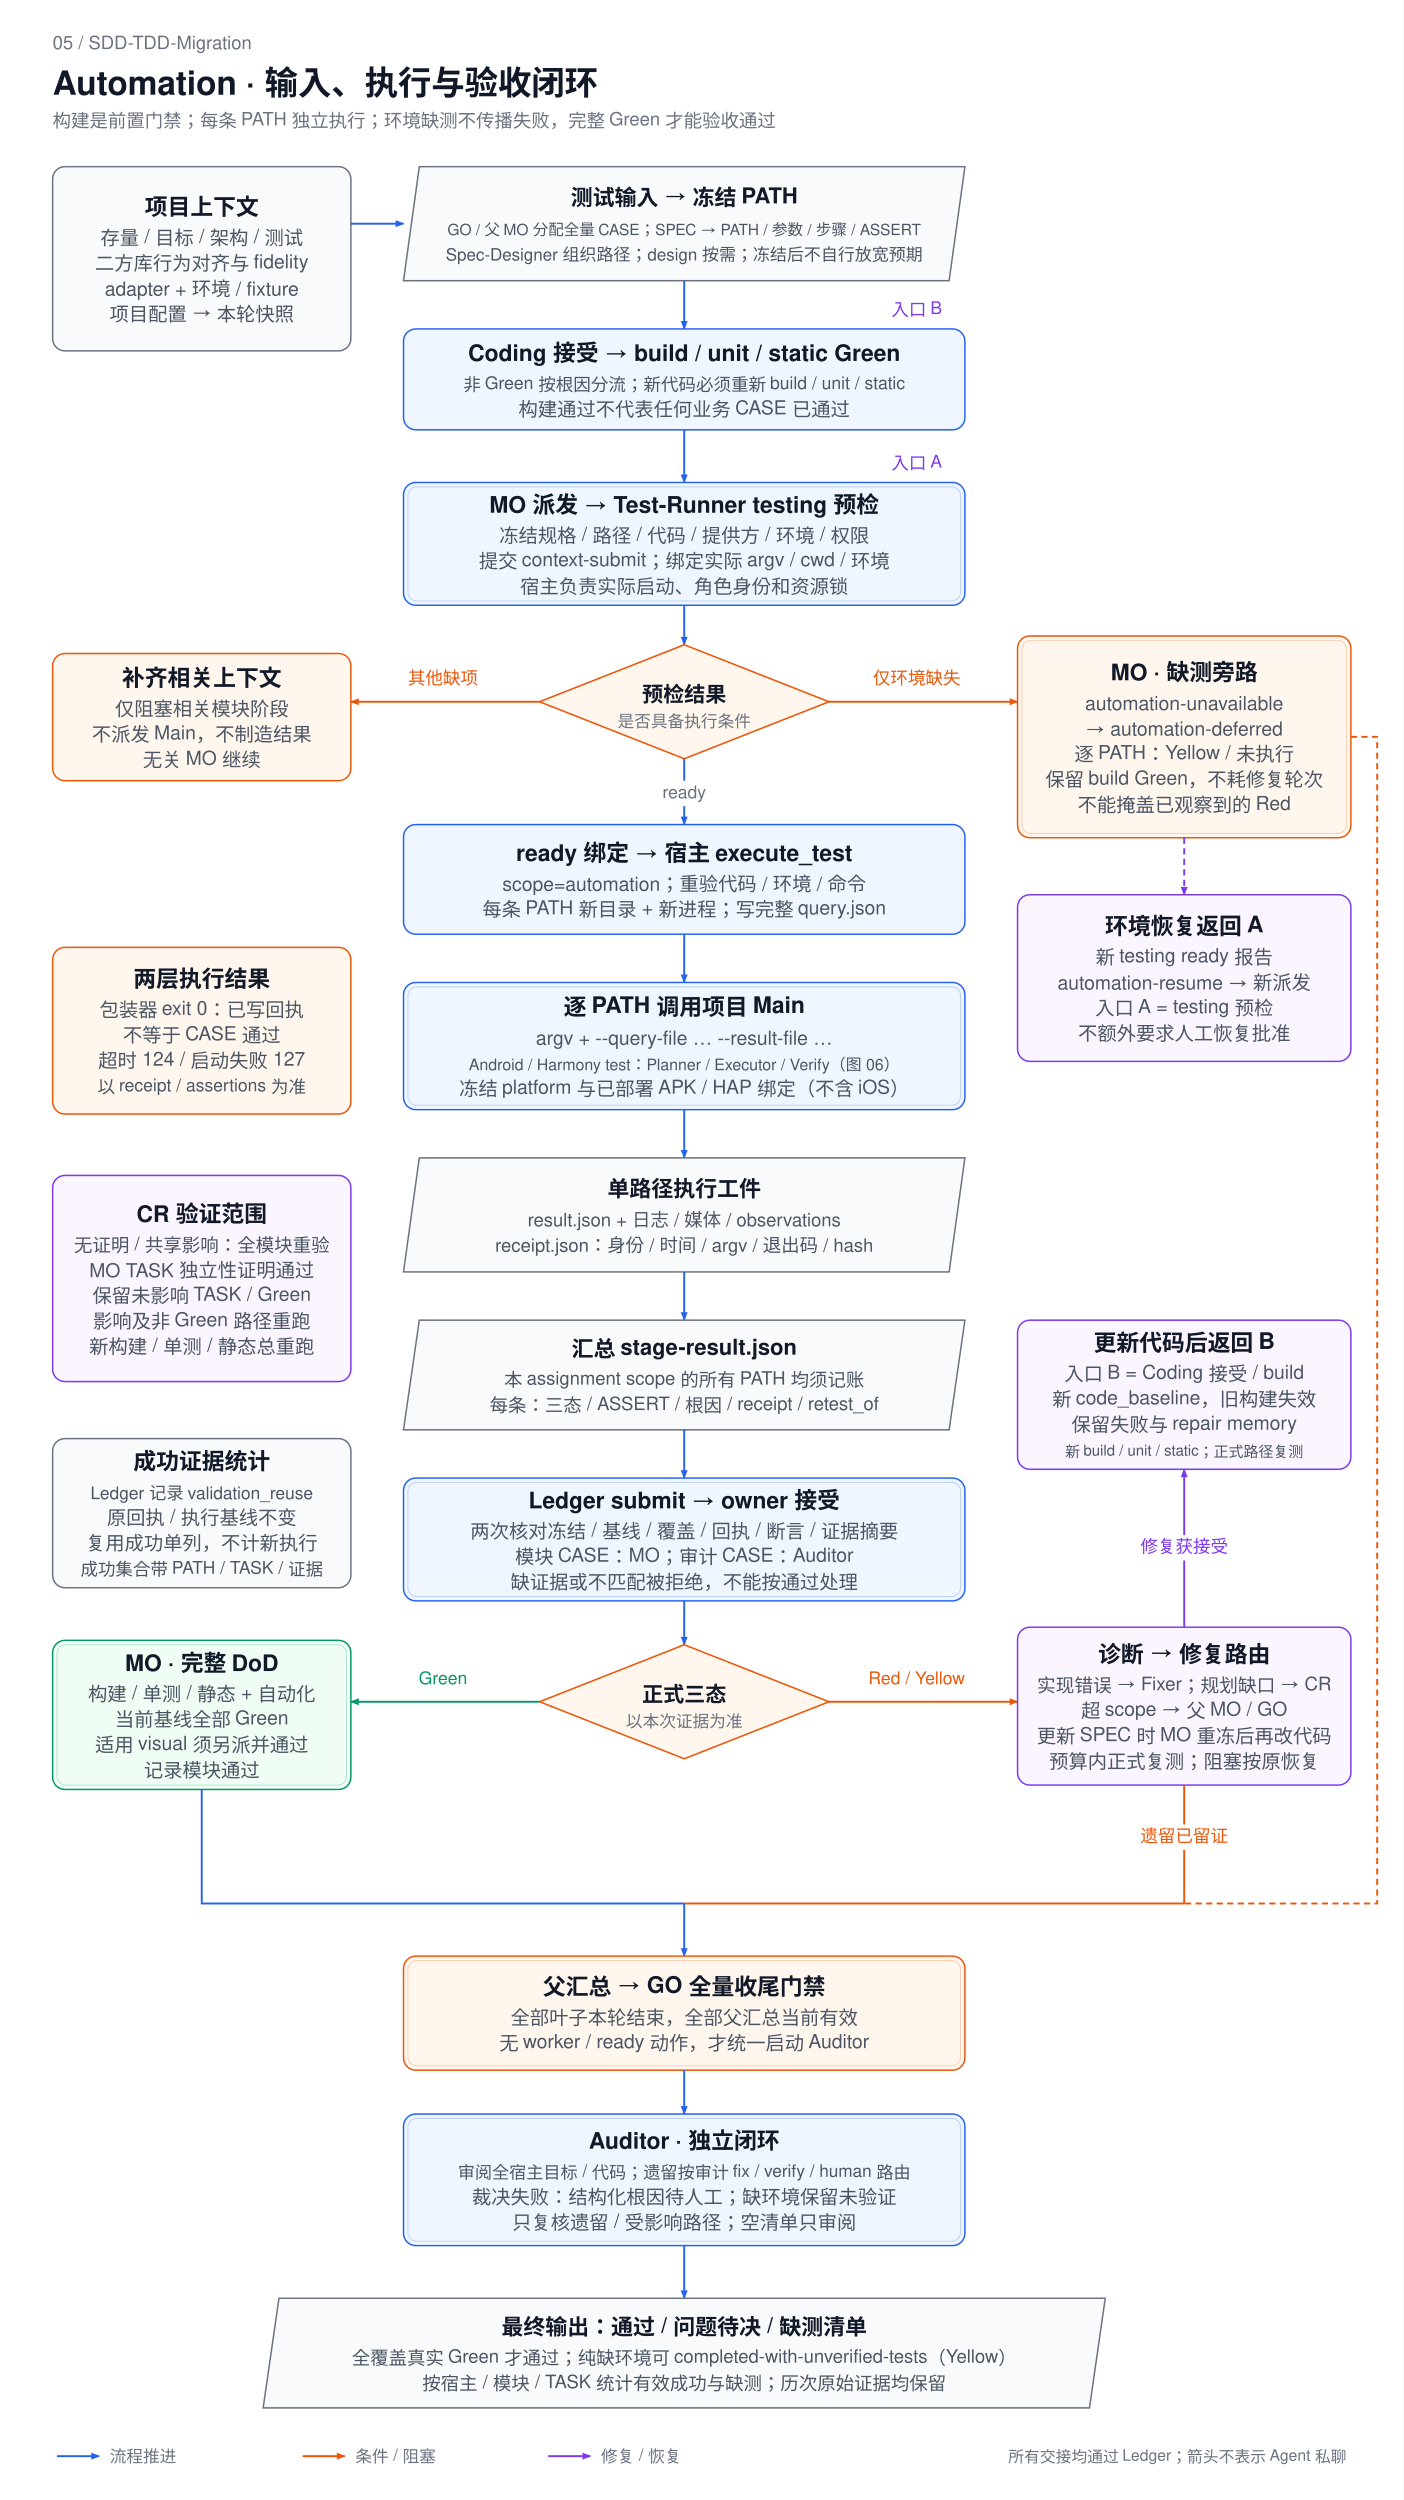
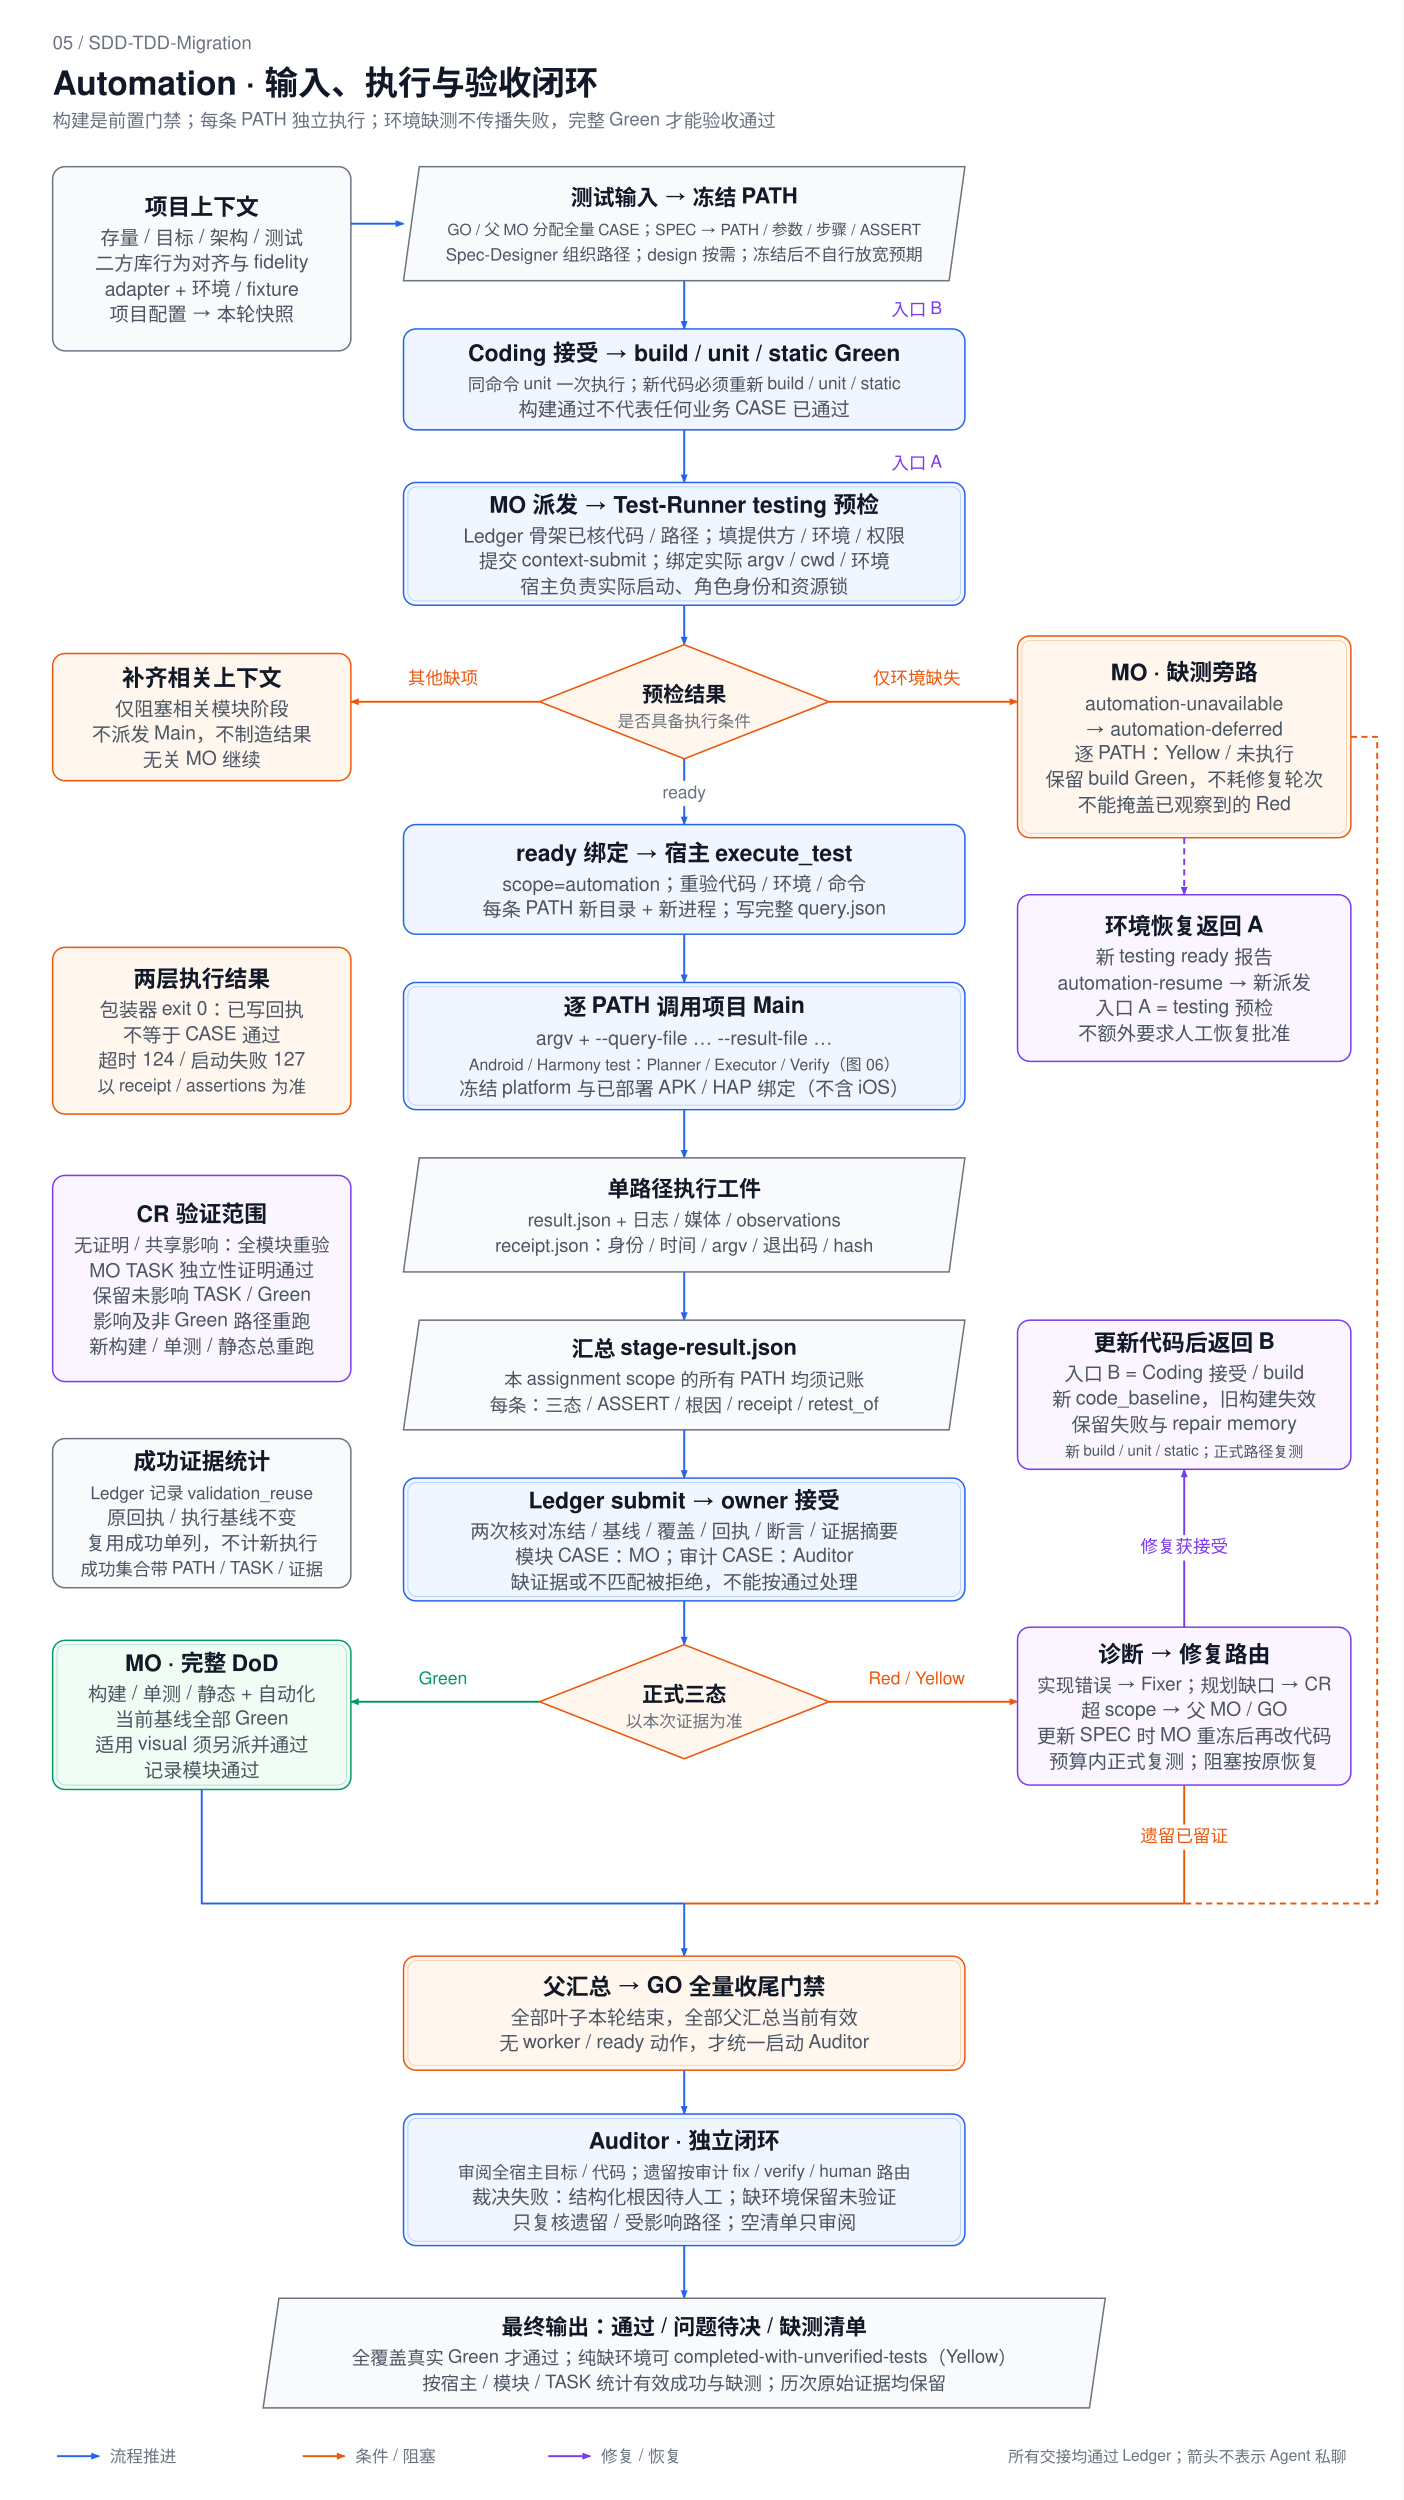
<svg xmlns="http://www.w3.org/2000/svg" width="1600" height="2850" viewBox="0 0 1600 2850" role="img" aria-labelledby="title desc">
  <style>text {font-family: "Helvetica Neue", Helvetica, Arial, "PingFang SC", "Microsoft YaHei", sans-serif;}</style>
  <defs>
    <marker id="arrow-blue" markerWidth="10" markerHeight="8" refX="9" refY="4" orient="auto" markerUnits="userSpaceOnUse">
      <path d="M0,0 L10,4 L0,8 Z" fill="#2563eb" />
    </marker>
    <marker id="arrow-orange" markerWidth="10" markerHeight="8" refX="9" refY="4" orient="auto" markerUnits="userSpaceOnUse">
      <path d="M0,0 L10,4 L0,8 Z" fill="#ea580c" />
    </marker>
    <marker id="arrow-green" markerWidth="10" markerHeight="8" refX="9" refY="4" orient="auto" markerUnits="userSpaceOnUse">
      <path d="M0,0 L10,4 L0,8 Z" fill="#059669" />
    </marker>
    <marker id="arrow-purple" markerWidth="10" markerHeight="8" refX="9" refY="4" orient="auto" markerUnits="userSpaceOnUse">
      <path d="M0,0 L10,4 L0,8 Z" fill="#7c3aed" />
    </marker>
    <marker id="arrow-gray" markerWidth="10" markerHeight="8" refX="9" refY="4" orient="auto" markerUnits="userSpaceOnUse">
      <path d="M0,0 L10,4 L0,8 Z" fill="#6b7280" />
    </marker>
  </defs>
  <rect width="1600" height="2850" fill="white" />
  <text x="60" y="56" font-size="21.00" fill="#6b7280" text-anchor="start" font-weight="400">05  /  SDD-TDD-Migration</text>
  <text x="60" y="108" font-size="38.00" fill="#111827" text-anchor="start" font-weight="700">Automation · 输入、执行与验收闭环</text>
  <text x="60" y="145" font-size="21.00" fill="#6b7280" text-anchor="start" font-weight="400">构建是前置门禁；每条 PATH 独立执行；环境缺测不传播失败，完整 Green 才能验收通过</text>
  <path d="M478,190 H1100 L1082,320 H460 Z" fill="#f9fafb" stroke="#6b7280" stroke-width="1.7" />
  <text x="780.0" y="234.0" font-size="25.00" fill="#111827" text-anchor="middle" font-weight="650">测试输入 → 冻结 PATH</text>
  <text x="780.0" y="268.0" font-size="17.68" fill="#4b5563" text-anchor="middle" font-weight="400">GO / 父 MO 分配全量 CASE；SPEC → PATH / 参数 / 步骤 / ASSERT</text>
  <text x="780.0" y="297.0" font-size="19.35" fill="#4b5563" text-anchor="middle" font-weight="400">Spec-Designer 组织路径；design 按需；冻结后不自行放宽预期</text>
  <rect x="60" y="190" width="340" height="210" rx="14" fill="#f9fafb" stroke="#6b7280" stroke-width="1.7" />
  <text x="230.0" y="245.0" font-size="26.00" fill="#111827" text-anchor="middle" font-weight="650">项目上下文</text>
  <text x="230.0" y="279.0" font-size="22.00" fill="#4b5563" text-anchor="middle" font-weight="400">存量 / 目标 / 架构 / 测试</text>
  <text x="230.0" y="308.0" font-size="22.00" fill="#4b5563" text-anchor="middle" font-weight="400">二方库行为对齐与 fidelity</text>
  <text x="230.0" y="337.0" font-size="22.00" fill="#4b5563" text-anchor="middle" font-weight="400">adapter + 环境 / fixture</text>
  <text x="230.0" y="366.0" font-size="22.00" fill="#4b5563" text-anchor="middle" font-weight="400">项目配置 → 本轮快照</text>
  <path d="M400,255 L460,255" fill="none" stroke="#2563eb" stroke-width="2.2" stroke-linejoin="round" marker-end="url(#arrow-blue)" />
  <path d="M780,320 L780,375" fill="none" stroke="#2563eb" stroke-width="2.2" stroke-linejoin="round" marker-end="url(#arrow-blue)" />
  <rect x="460" y="375" width="640" height="115" rx="14" fill="#eff6ff" stroke="#2563eb" stroke-width="1.7" />
  <text x="780.0" y="411.5" font-size="26.00" fill="#111827" text-anchor="middle" font-weight="650">Coding 接受 → build / unit / static Green</text>
-   <text x="780.0" y="445.5" font-size="19.98" fill="#4b5563" text-anchor="middle" font-weight="400">非 Green 按根因分流；新代码必须重新 build / unit / static</text>
+   <text x="780.0" y="445.5" font-size="19.70" fill="#4b5563" text-anchor="middle" font-weight="400">同命令 unit 一次执行；新代码必须重新 build / unit / static</text>
  <text x="780.0" y="474.5" font-size="22.00" fill="#4b5563" text-anchor="middle" font-weight="400">构建通过不代表任何业务 CASE 已通过</text>
  <path d="M780,490 L780,550" fill="none" stroke="#2563eb" stroke-width="2.2" stroke-linejoin="round" marker-end="url(#arrow-blue)" />
  <rect x="460" y="550" width="640" height="140" rx="14" fill="#eff6ff" stroke="#2563eb" stroke-width="1.7" />
  <rect x="465" y="555" width="630" height="130" rx="10" fill="none" stroke="#2563eb" stroke-opacity="0.28" />
  <text x="780.0" y="584.5" font-size="26.00" fill="#111827" text-anchor="middle" font-weight="650">MO 派发 → Test-Runner testing 预检</text>
-   <text x="780.0" y="618.5" font-size="22.00" fill="#4b5563" text-anchor="middle" font-weight="400">冻结规格 / 路径 / 代码 / 提供方 / 环境 / 权限</text>
+   <text x="780.0" y="618.5" font-size="22.00" fill="#4b5563" text-anchor="middle" font-weight="400">Ledger 骨架已核代码 / 路径；填提供方 / 环境 / 权限</text>
  <text x="780.0" y="647.5" font-size="22.00" fill="#4b5563" text-anchor="middle" font-weight="400">提交 context-submit；绑定实际 argv / cwd / 环境</text>
  <text x="780.0" y="676.5" font-size="22.00" fill="#4b5563" text-anchor="middle" font-weight="400">宿主负责实际启动、角色身份和资源锁</text>
  <path d="M780,690 L780,735" fill="none" stroke="#2563eb" stroke-width="2.2" stroke-linejoin="round" marker-end="url(#arrow-blue)" />
  <path d="M780,735.0 L945.0,800 L780,865.0 L615.0,800 Z" fill="#fff7ed" stroke="#ea580c" stroke-width="1.8" />
  <text x="780" y="800" font-size="24.00" fill="#111827" text-anchor="middle" font-weight="650">预检结果</text>
  <text x="780" y="829" font-size="19.00" fill="#6b7280" text-anchor="middle" font-weight="400">是否具备执行条件</text>
  <path d="M615,800 L400,800" fill="none" stroke="#ea580c" stroke-width="2.2" stroke-linejoin="round" marker-end="url(#arrow-orange)" />
  <rect x="456.0" y="760" width="98" height="29" rx="4" fill="white" opacity="0.97" />
  <text x="505" y="780" font-size="20.00" fill="#ea580c" text-anchor="middle" font-weight="400">其他缺项</text>
  <rect x="60" y="745" width="340" height="145" rx="14" fill="#fff7ed" stroke="#ea580c" stroke-width="1.7" />
  <text x="230.0" y="782.0" font-size="26.00" fill="#111827" text-anchor="middle" font-weight="650">补齐相关上下文</text>
  <text x="230.0" y="816.0" font-size="22.00" fill="#4b5563" text-anchor="middle" font-weight="400">仅阻塞相关模块阶段</text>
  <text x="230.0" y="845.0" font-size="22.00" fill="#4b5563" text-anchor="middle" font-weight="400">不派发 Main，不制造结果</text>
  <text x="230.0" y="874.0" font-size="22.00" fill="#4b5563" text-anchor="middle" font-weight="400">无关 MO 继续</text>
  <path d="M945,800 L1160,800" fill="none" stroke="#ea580c" stroke-width="2.2" stroke-linejoin="round" marker-end="url(#arrow-orange)" />
  <rect x="986.0" y="760" width="118" height="29" rx="4" fill="white" opacity="0.97" />
  <text x="1045" y="780" font-size="20.00" fill="#ea580c" text-anchor="middle" font-weight="400">仅环境缺失</text>
  <rect x="1160" y="725" width="380" height="230" rx="14" fill="#fff7ed" stroke="#ea580c" stroke-width="1.7" />
  <rect x="1165" y="730" width="370" height="220" rx="10" fill="none" stroke="#ea580c" stroke-opacity="0.28" />
  <text x="1350.0" y="775.5" font-size="26.00" fill="#111827" text-anchor="middle" font-weight="650">MO · 缺测旁路</text>
  <text x="1350.0" y="809.5" font-size="22.00" fill="#4b5563" text-anchor="middle" font-weight="400">automation-unavailable</text>
  <text x="1350.0" y="838.5" font-size="22.00" fill="#4b5563" text-anchor="middle" font-weight="400">→ automation-deferred</text>
  <text x="1350.0" y="867.5" font-size="22.00" fill="#4b5563" text-anchor="middle" font-weight="400">逐 PATH：Yellow / 未执行</text>
  <text x="1350.0" y="896.5" font-size="22.00" fill="#4b5563" text-anchor="middle" font-weight="400">保留 build Green，不耗修复轮次</text>
  <text x="1350.0" y="925.5" font-size="22.00" fill="#4b5563" text-anchor="middle" font-weight="400">不能掩盖已观察到的 Red</text>
  <path d="M780,865 L780,940" fill="none" stroke="#2563eb" stroke-width="2.2" stroke-linejoin="round" marker-end="url(#arrow-blue)" />
  <rect x="742.5" y="890" width="75.0" height="29" rx="4" fill="white" opacity="0.97" />
  <text x="780" y="910" font-size="20.00" fill="#6b7280" text-anchor="middle" font-weight="400">ready</text>
  <rect x="460" y="940" width="640" height="125" rx="14" fill="#eff6ff" stroke="#2563eb" stroke-width="1.7" />
  <text x="780.0" y="981.5" font-size="26.00" fill="#111827" text-anchor="middle" font-weight="650">ready 绑定 → 宿主 execute_test</text>
  <text x="780.0" y="1015.5" font-size="22.00" fill="#4b5563" text-anchor="middle" font-weight="400">scope=automation；重验代码 / 环境 / 命令</text>
  <text x="780.0" y="1044.5" font-size="22.00" fill="#4b5563" text-anchor="middle" font-weight="400">每条 PATH 新目录 + 新进程；写完整 query.json</text>
  <path d="M780,1065 L780,1120" fill="none" stroke="#2563eb" stroke-width="2.2" stroke-linejoin="round" marker-end="url(#arrow-blue)" />
  <rect x="460" y="1120" width="640" height="145" rx="14" fill="#eff6ff" stroke="#2563eb" stroke-width="1.7" />
  <rect x="465" y="1125" width="630" height="135" rx="10" fill="none" stroke="#2563eb" stroke-opacity="0.28" />
  <text x="780.0" y="1157.0" font-size="26.00" fill="#111827" text-anchor="middle" font-weight="650">逐 PATH 调用项目 Main</text>
  <text x="780.0" y="1191.0" font-size="22.00" fill="#4b5563" text-anchor="middle" font-weight="400">argv + --query-file … --result-file …</text>
  <text x="780.0" y="1220.0" font-size="18.13" fill="#4b5563" text-anchor="middle" font-weight="400">Android / Harmony test：Planner / Executor / Verify（图 06）</text>
  <text x="780.0" y="1249.0" font-size="22.00" fill="#4b5563" text-anchor="middle" font-weight="400">冻结 platform 与已部署 APK / HAP 绑定（不含 iOS）</text>
  <rect x="60" y="1080" width="340" height="190" rx="14" fill="#fff7ed" stroke="#ea580c" stroke-width="1.7" />
  <text x="230.0" y="1125.0" font-size="26.00" fill="#111827" text-anchor="middle" font-weight="650">两层执行结果</text>
  <text x="230.0" y="1159.0" font-size="22.00" fill="#4b5563" text-anchor="middle" font-weight="400">包装器 exit 0：已写回执</text>
  <text x="230.0" y="1188.0" font-size="22.00" fill="#4b5563" text-anchor="middle" font-weight="400">不等于 CASE 通过</text>
  <text x="230.0" y="1217.0" font-size="22.00" fill="#4b5563" text-anchor="middle" font-weight="400">超时 124 / 启动失败 127</text>
  <text x="230.0" y="1246.0" font-size="19.95" fill="#4b5563" text-anchor="middle" font-weight="400">以 receipt / assertions 为准</text>
  <path d="M780,1265 L780,1320" fill="none" stroke="#2563eb" stroke-width="2.2" stroke-linejoin="round" marker-end="url(#arrow-blue)" />
  <path d="M478,1320 H1100 L1082,1450 H460 Z" fill="#f9fafb" stroke="#6b7280" stroke-width="1.7" />
  <text x="780.0" y="1364.0" font-size="25.00" fill="#111827" text-anchor="middle" font-weight="650">单路径执行工件</text>
  <text x="780.0" y="1398.0" font-size="21.00" fill="#4b5563" text-anchor="middle" font-weight="400">result.json + 日志 / 媒体 / observations</text>
  <text x="780.0" y="1427.0" font-size="21.00" fill="#4b5563" text-anchor="middle" font-weight="400">receipt.json：身份 / 时间 / argv / 退出码 / hash</text>
  <rect x="60" y="1340" width="340" height="235" rx="14" fill="#faf5ff" stroke="#7c3aed" stroke-width="1.7" />
  <text x="230.0" y="1393.0" font-size="26.00" fill="#111827" text-anchor="middle" font-weight="650">CR 验证范围</text>
  <text x="230.0" y="1427.0" font-size="21.07" fill="#4b5563" text-anchor="middle" font-weight="400">无证明 / 共享影响：全模块重验</text>
  <text x="230.0" y="1456.0" font-size="22.00" fill="#4b5563" text-anchor="middle" font-weight="400">MO TASK 独立性证明通过</text>
  <text x="230.0" y="1485.0" font-size="22.00" fill="#4b5563" text-anchor="middle" font-weight="400">保留未影响 TASK / Green</text>
  <text x="230.0" y="1514.0" font-size="22.00" fill="#4b5563" text-anchor="middle" font-weight="400">影响及非 Green 路径重跑</text>
  <text x="230.0" y="1543.0" font-size="22.00" fill="#4b5563" text-anchor="middle" font-weight="400">新构建 / 单测 / 静态总重跑</text>
  <rect x="60" y="1640" width="340" height="170" rx="14" fill="#f9fafb" stroke="#6b7280" stroke-width="1.7" />
  <text x="230.0" y="1675.0" font-size="26.00" fill="#111827" text-anchor="middle" font-weight="650">成功证据统计</text>
  <text x="230.0" y="1709.0" font-size="19.77" fill="#4b5563" text-anchor="middle" font-weight="400">Ledger 记录 validation_reuse</text>
  <text x="230.0" y="1738.0" font-size="22.00" fill="#4b5563" text-anchor="middle" font-weight="400">原回执 / 执行基线不变</text>
  <text x="230.0" y="1767.0" font-size="22.00" fill="#4b5563" text-anchor="middle" font-weight="400">复用成功单列，不计新执行</text>
  <text x="230.0" y="1796.0" font-size="19.94" fill="#4b5563" text-anchor="middle" font-weight="400">成功集合带 PATH / TASK / 证据</text>
  <path d="M780,1450 L780,1505" fill="none" stroke="#2563eb" stroke-width="2.2" stroke-linejoin="round" marker-end="url(#arrow-blue)" />
  <path d="M478,1505 H1100 L1082,1630 H460 Z" fill="#f9fafb" stroke="#6b7280" stroke-width="1.7" />
  <text x="780.0" y="1546.5" font-size="25.00" fill="#111827" text-anchor="middle" font-weight="650">汇总 stage-result.json</text>
  <text x="780.0" y="1580.5" font-size="21.00" fill="#4b5563" text-anchor="middle" font-weight="400">本 assignment scope 的所有 PATH 均须记账</text>
  <text x="780.0" y="1609.5" font-size="21.00" fill="#4b5563" text-anchor="middle" font-weight="400">每条：三态 / ASSERT / 根因 / receipt / retest_of</text>
  <path d="M780,1630 L780,1685" fill="none" stroke="#2563eb" stroke-width="2.2" stroke-linejoin="round" marker-end="url(#arrow-blue)" />
  <rect x="460" y="1685" width="640" height="140" rx="14" fill="#eff6ff" stroke="#2563eb" stroke-width="1.7" />
  <rect x="465" y="1690" width="630" height="130" rx="10" fill="none" stroke="#2563eb" stroke-opacity="0.28" />
  <text x="780.0" y="1719.5" font-size="26.00" fill="#111827" text-anchor="middle" font-weight="650">Ledger submit → owner 接受</text>
  <text x="780.0" y="1753.5" font-size="22.00" fill="#4b5563" text-anchor="middle" font-weight="400">两次核对冻结 / 基线 / 覆盖 / 回执 / 断言 / 证据摘要</text>
  <text x="780.0" y="1782.5" font-size="22.00" fill="#4b5563" text-anchor="middle" font-weight="400">模块 CASE：MO；审计 CASE：Auditor</text>
  <text x="780.0" y="1811.5" font-size="22.00" fill="#4b5563" text-anchor="middle" font-weight="400">缺证据或不匹配被拒绝，不能按通过处理</text>
  <path d="M780,1825 L780,1875" fill="none" stroke="#2563eb" stroke-width="2.2" stroke-linejoin="round" marker-end="url(#arrow-blue)" />
  <path d="M780,1875.0 L945.0,1940 L780,2005.0 L615.0,1940 Z" fill="#fff7ed" stroke="#ea580c" stroke-width="1.8" />
  <text x="780" y="1940" font-size="24.00" fill="#111827" text-anchor="middle" font-weight="650">正式三态</text>
  <text x="780" y="1969" font-size="19.00" fill="#6b7280" text-anchor="middle" font-weight="400">以本次证据为准</text>
  <path d="M615,1940 L400,1940" fill="none" stroke="#059669" stroke-width="2.2" stroke-linejoin="round" marker-end="url(#arrow-green)" />
  <rect x="467.5" y="1900" width="75.0" height="29" rx="4" fill="white" opacity="0.97" />
  <text x="505" y="1920" font-size="20.00" fill="#059669" text-anchor="middle" font-weight="400">Green</text>
  <rect x="60" y="1870" width="340" height="170" rx="14" fill="#f0fdf4" stroke="#059669" stroke-width="1.7" />
  <rect x="65" y="1875" width="330" height="160" rx="10" fill="none" stroke="#059669" stroke-opacity="0.28" />
  <text x="230.0" y="1905.0" font-size="26.00" fill="#111827" text-anchor="middle" font-weight="650">MO · 完整 DoD</text>
  <text x="230.0" y="1939.0" font-size="21.94" fill="#4b5563" text-anchor="middle" font-weight="400">构建 / 单测 / 静态 + 自动化</text>
  <text x="230.0" y="1968.0" font-size="22.00" fill="#4b5563" text-anchor="middle" font-weight="400">当前基线全部 Green</text>
  <text x="230.0" y="1997.0" font-size="22.00" fill="#4b5563" text-anchor="middle" font-weight="400">适用 visual 须另派并通过</text>
  <text x="230.0" y="2026.0" font-size="22.00" fill="#4b5563" text-anchor="middle" font-weight="400">记录模块通过</text>
  <path d="M945,1940 L1160,1940" fill="none" stroke="#ea580c" stroke-width="2.2" stroke-linejoin="round" marker-end="url(#arrow-orange)" />
  <rect x="967.6" y="1900" width="154.8" height="29" rx="4" fill="white" opacity="0.97" />
  <text x="1045" y="1920" font-size="20.00" fill="#ea580c" text-anchor="middle" font-weight="400">Red / Yellow</text>
  <rect x="1160" y="1855" width="380" height="180" rx="14" fill="#faf5ff" stroke="#7c3aed" stroke-width="1.7" />
  <text x="1350.0" y="1895.0" font-size="26.00" fill="#111827" text-anchor="middle" font-weight="650">诊断 → 修复路由</text>
  <text x="1350.0" y="1929.0" font-size="21.33" fill="#4b5563" text-anchor="middle" font-weight="400">实现错误 → Fixer；规划缺口 → CR</text>
  <text x="1350.0" y="1958.0" font-size="22.00" fill="#4b5563" text-anchor="middle" font-weight="400">超 scope → 父 MO / GO</text>
  <text x="1350.0" y="1987.0" font-size="22.00" fill="#4b5563" text-anchor="middle" font-weight="400">更新 SPEC 时 MO 重冻后再改代码</text>
  <text x="1350.0" y="2016.0" font-size="22.00" fill="#4b5563" text-anchor="middle" font-weight="400">预算内正式复测；阻塞按原恢复</text>
  <rect x="1160" y="1505" width="380" height="170" rx="14" fill="#faf5ff" stroke="#7c3aed" stroke-width="1.7" />
  <text x="1350.0" y="1540.0" font-size="26.00" fill="#111827" text-anchor="middle" font-weight="650">更新代码后返回 B</text>
  <text x="1350.0" y="1574.0" font-size="22.00" fill="#4b5563" text-anchor="middle" font-weight="400">入口 B = Coding 接受 / build</text>
  <text x="1350.0" y="1603.0" font-size="22.00" fill="#4b5563" text-anchor="middle" font-weight="400">新 code_baseline，旧构建失效</text>
  <text x="1350.0" y="1632.0" font-size="22.00" fill="#4b5563" text-anchor="middle" font-weight="400">保留失败与 repair memory</text>
  <text x="1350.0" y="1661.0" font-size="17.04" fill="#4b5563" text-anchor="middle" font-weight="400">新 build / unit / static；正式路径复测</text>
  <path d="M1350,1855 L1350,1675" fill="none" stroke="#7c3aed" stroke-width="2.2" stroke-linejoin="round" marker-end="url(#arrow-purple)" />
  <rect x="1291.0" y="1750" width="118" height="29" rx="4" fill="white" opacity="0.97" />
  <text x="1350" y="1770" font-size="20.00" fill="#7c3aed" text-anchor="middle" font-weight="400">修复获接受</text>
  <rect x="1004.6" y="340" width="80.8" height="29" rx="4" fill="white" opacity="0.97" />
  <text x="1045" y="360" font-size="20.00" fill="#7c3aed" text-anchor="middle" font-weight="400">入口 B</text>
  <rect x="1160" y="1020" width="380" height="190" rx="14" fill="#faf5ff" stroke="#7c3aed" stroke-width="1.7" />
  <text x="1350.0" y="1065.0" font-size="26.00" fill="#111827" text-anchor="middle" font-weight="650">环境恢复返回 A</text>
  <text x="1350.0" y="1099.0" font-size="22.00" fill="#4b5563" text-anchor="middle" font-weight="400">新 testing ready 报告</text>
  <text x="1350.0" y="1128.0" font-size="22.00" fill="#4b5563" text-anchor="middle" font-weight="400">automation-resume → 新派发</text>
  <text x="1350.0" y="1157.0" font-size="22.00" fill="#4b5563" text-anchor="middle" font-weight="400">入口 A = testing 预检</text>
  <text x="1350.0" y="1186.0" font-size="22.00" fill="#4b5563" text-anchor="middle" font-weight="400">不额外要求人工恢复批准</text>
  <path d="M1350,955 L1350,1020" fill="none" stroke="#7c3aed" stroke-width="2.2" stroke-linejoin="round" stroke-dasharray="7 5" marker-end="url(#arrow-purple)" />
  <rect x="1004.6" y="515" width="80.8" height="29" rx="4" fill="white" opacity="0.97" />
  <text x="1045" y="535" font-size="20.00" fill="#7c3aed" text-anchor="middle" font-weight="400">入口 A</text>
  <path d="M230,2040 L230,2170 L780,2170" fill="none" stroke="#2563eb" stroke-width="2.2" stroke-linejoin="round" />
  <path d="M1350,2035 L1350,2170 L780,2170" fill="none" stroke="#ea580c" stroke-width="2.2" stroke-linejoin="round" />
  <rect x="1291.0" y="2080" width="118" height="29" rx="4" fill="white" opacity="0.97" />
  <text x="1350" y="2100" font-size="20.00" fill="#ea580c" text-anchor="middle" font-weight="400">遗留已留证</text>
  <path d="M1540,840 L1570,840 L1570,2170 L1350,2170" fill="none" stroke="#ea580c" stroke-width="2.2" stroke-linejoin="round" stroke-dasharray="7 5" />
  <path d="M780,2170 L780,2230" fill="none" stroke="#2563eb" stroke-width="2.2" stroke-linejoin="round" marker-end="url(#arrow-blue)" />
  <rect x="460" y="2230" width="640" height="130" rx="14" fill="#fff7ed" stroke="#ea580c" stroke-width="1.7" />
  <rect x="465" y="2235" width="630" height="120" rx="10" fill="none" stroke="#ea580c" stroke-opacity="0.28" />
  <text x="780.0" y="2274.0" font-size="26.00" fill="#111827" text-anchor="middle" font-weight="650">父汇总 → GO 全量收尾门禁</text>
  <text x="780.0" y="2308.0" font-size="22.00" fill="#4b5563" text-anchor="middle" font-weight="400">全部叶子本轮结束，全部父汇总当前有效</text>
  <text x="780.0" y="2337.0" font-size="22.00" fill="#4b5563" text-anchor="middle" font-weight="400">无 worker / ready 动作，才统一启动 Auditor</text>
  <path d="M780,2360 L780,2410" fill="none" stroke="#2563eb" stroke-width="2.2" stroke-linejoin="round" marker-end="url(#arrow-blue)" />
  <rect x="460" y="2410" width="640" height="150" rx="14" fill="#eff6ff" stroke="#2563eb" stroke-width="1.7" />
  <rect x="465" y="2415" width="630" height="140" rx="10" fill="none" stroke="#2563eb" stroke-opacity="0.28" />
  <text x="780.0" y="2449.5" font-size="26.00" fill="#111827" text-anchor="middle" font-weight="650">Auditor · 独立闭环</text>
  <text x="780.0" y="2483.5" font-size="19.52" fill="#4b5563" text-anchor="middle" font-weight="400">审阅全宿主目标 / 代码；遗留按审计 fix / verify / human 路由</text>
  <text x="780.0" y="2512.5" font-size="22.00" fill="#4b5563" text-anchor="middle" font-weight="400">裁决失败：结构化根因待人工；缺环境保留未验证</text>
  <text x="780.0" y="2541.5" font-size="22.00" fill="#4b5563" text-anchor="middle" font-weight="400">只复核遗留 / 受影响路径；空清单只审阅</text>
  <path d="M780,2560 L780,2620" fill="none" stroke="#2563eb" stroke-width="2.2" stroke-linejoin="round" marker-end="url(#arrow-blue)" />
  <path d="M318,2620 H1260 L1242,2745 H300 Z" fill="#f9fafb" stroke="#6b7280" stroke-width="1.7" />
  <text x="780.0" y="2661.5" font-size="25.00" fill="#111827" text-anchor="middle" font-weight="650">最终输出：通过 / 问题待决 / 缺测清单</text>
  <text x="780.0" y="2695.5" font-size="21.00" fill="#4b5563" text-anchor="middle" font-weight="400">全覆盖真实 Green 才通过；纯缺环境可 completed-with-unverified-tests（Yellow）</text>
  <text x="780.0" y="2724.5" font-size="21.00" fill="#4b5563" text-anchor="middle" font-weight="400">按宿主 / 模块 / TASK 统计有效成功与缺测；历次原始证据均保留</text>
  <path d="M65,2800 L113,2800" fill="none" stroke="#2563eb" stroke-width="2.2" stroke-linejoin="round" marker-end="url(#arrow-blue)" />
  <text x="125" y="2807" font-size="19.00" fill="#6b7280" text-anchor="start" font-weight="400">流程推进</text>
  <path d="M345,2800 L393,2800" fill="none" stroke="#ea580c" stroke-width="2.2" stroke-linejoin="round" marker-end="url(#arrow-orange)" />
  <text x="405" y="2807" font-size="19.00" fill="#6b7280" text-anchor="start" font-weight="400">条件 / 阻塞</text>
  <path d="M625,2800 L673,2800" fill="none" stroke="#7c3aed" stroke-width="2.2" stroke-linejoin="round" marker-end="url(#arrow-purple)" />
  <text x="685" y="2807" font-size="19.00" fill="#6b7280" text-anchor="start" font-weight="400">修复 / 恢复</text>
  <text x="1535" y="2807" font-size="18.00" fill="#6b7280" text-anchor="end" font-weight="400">所有交接均通过 Ledger；箭头不表示 Agent 私聊</text>
</svg>
